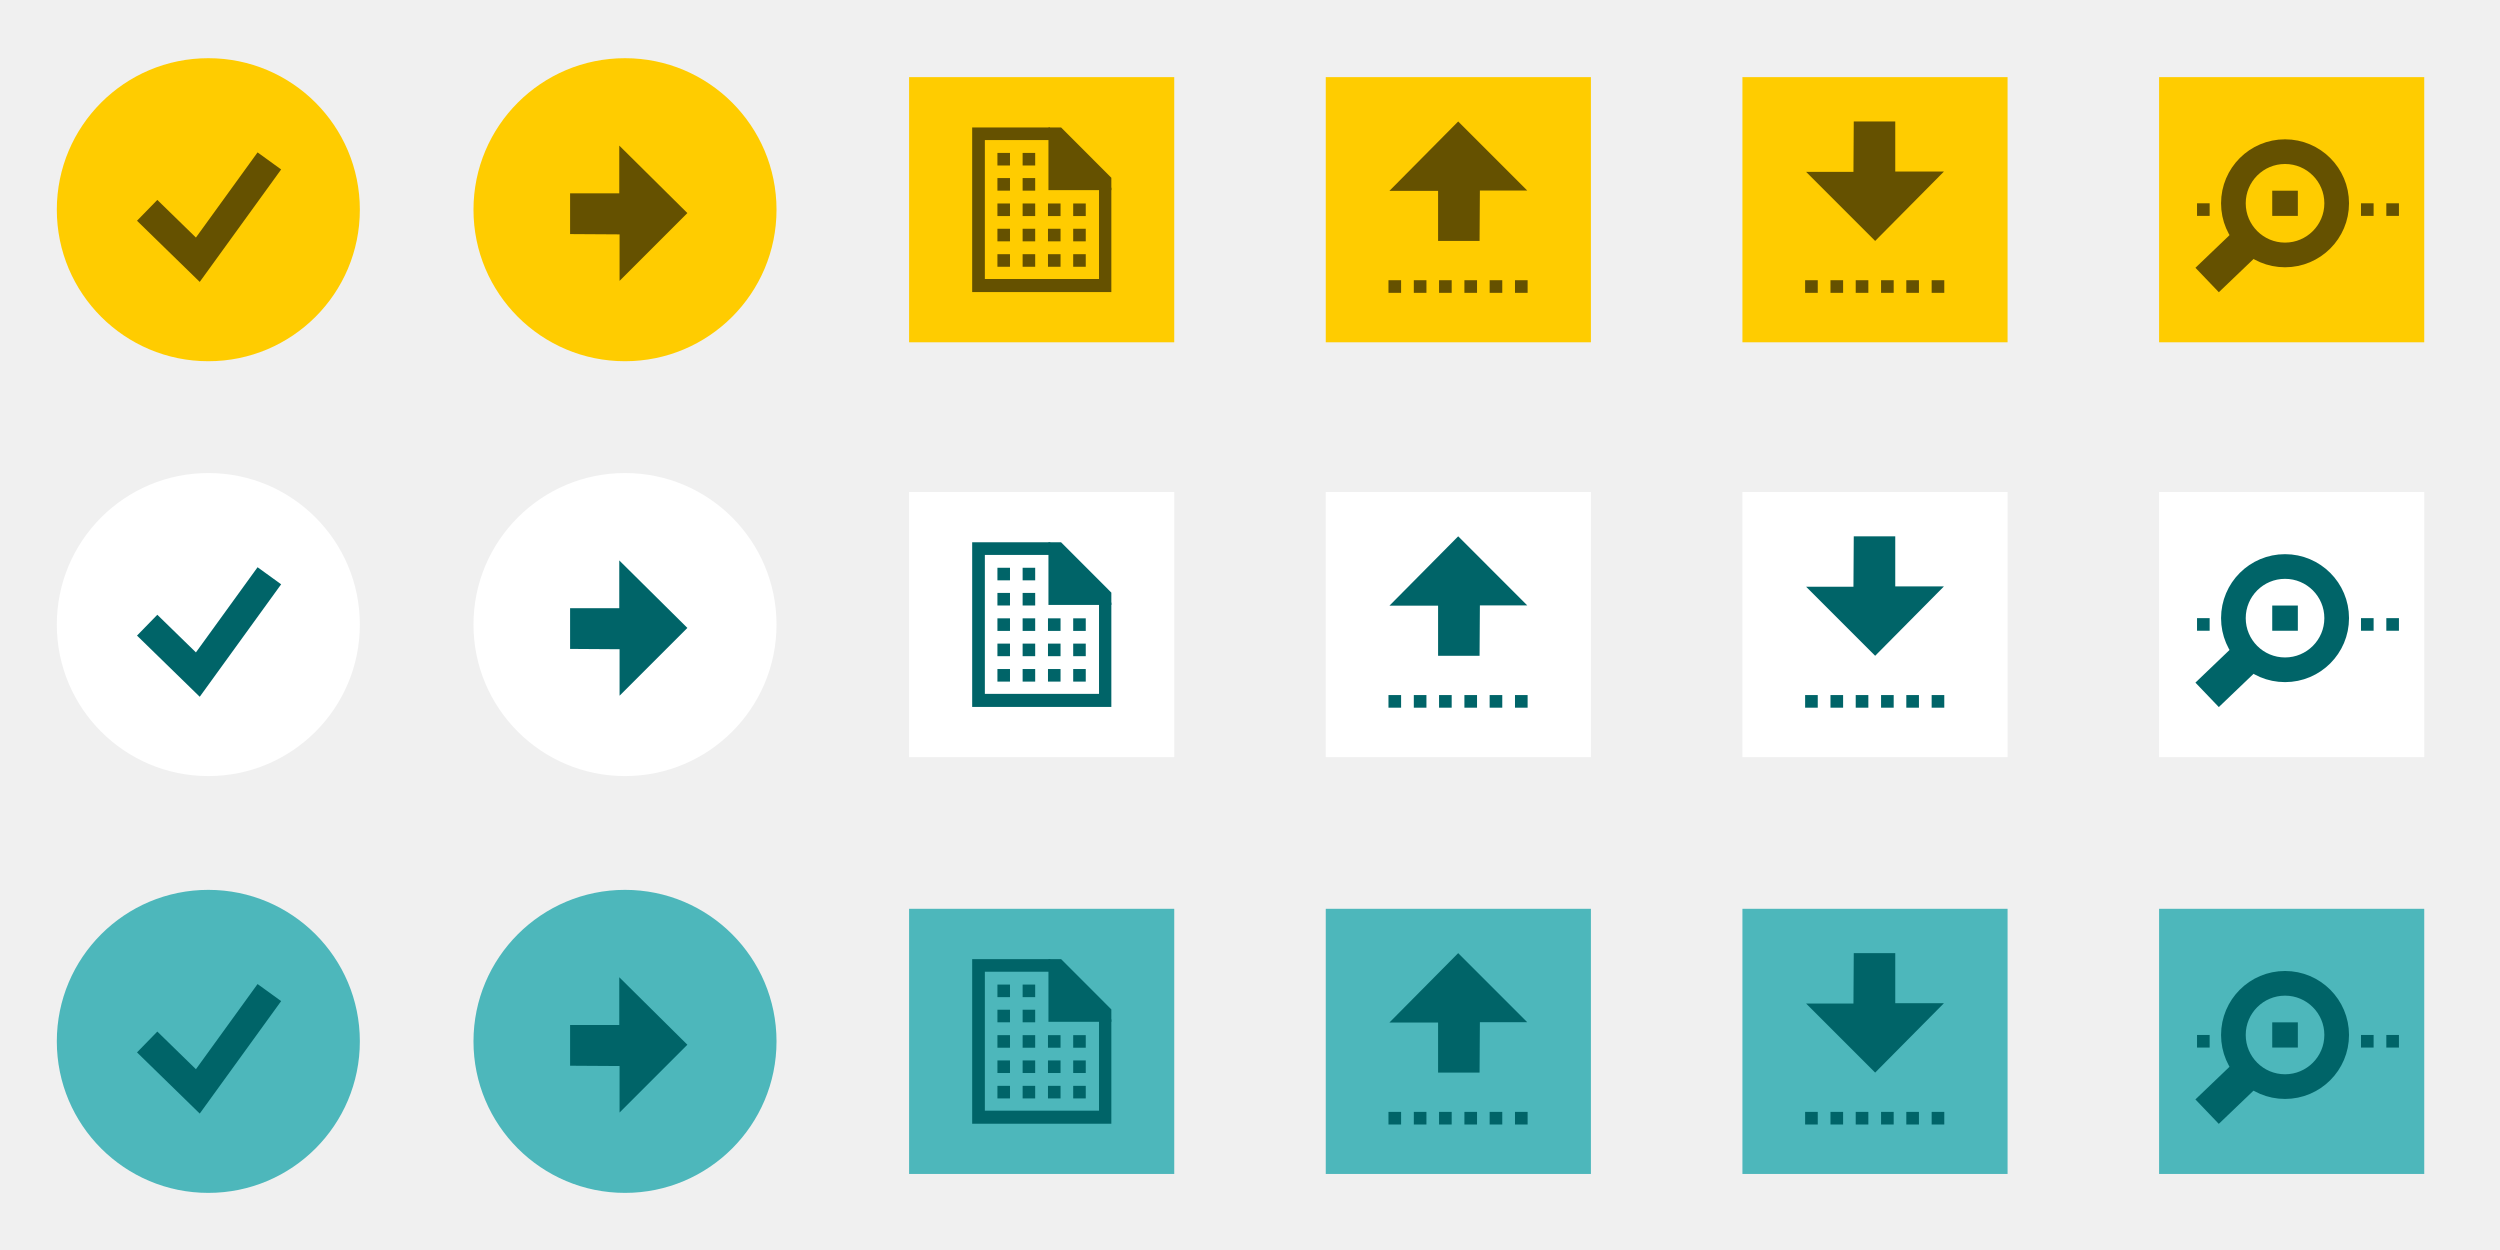
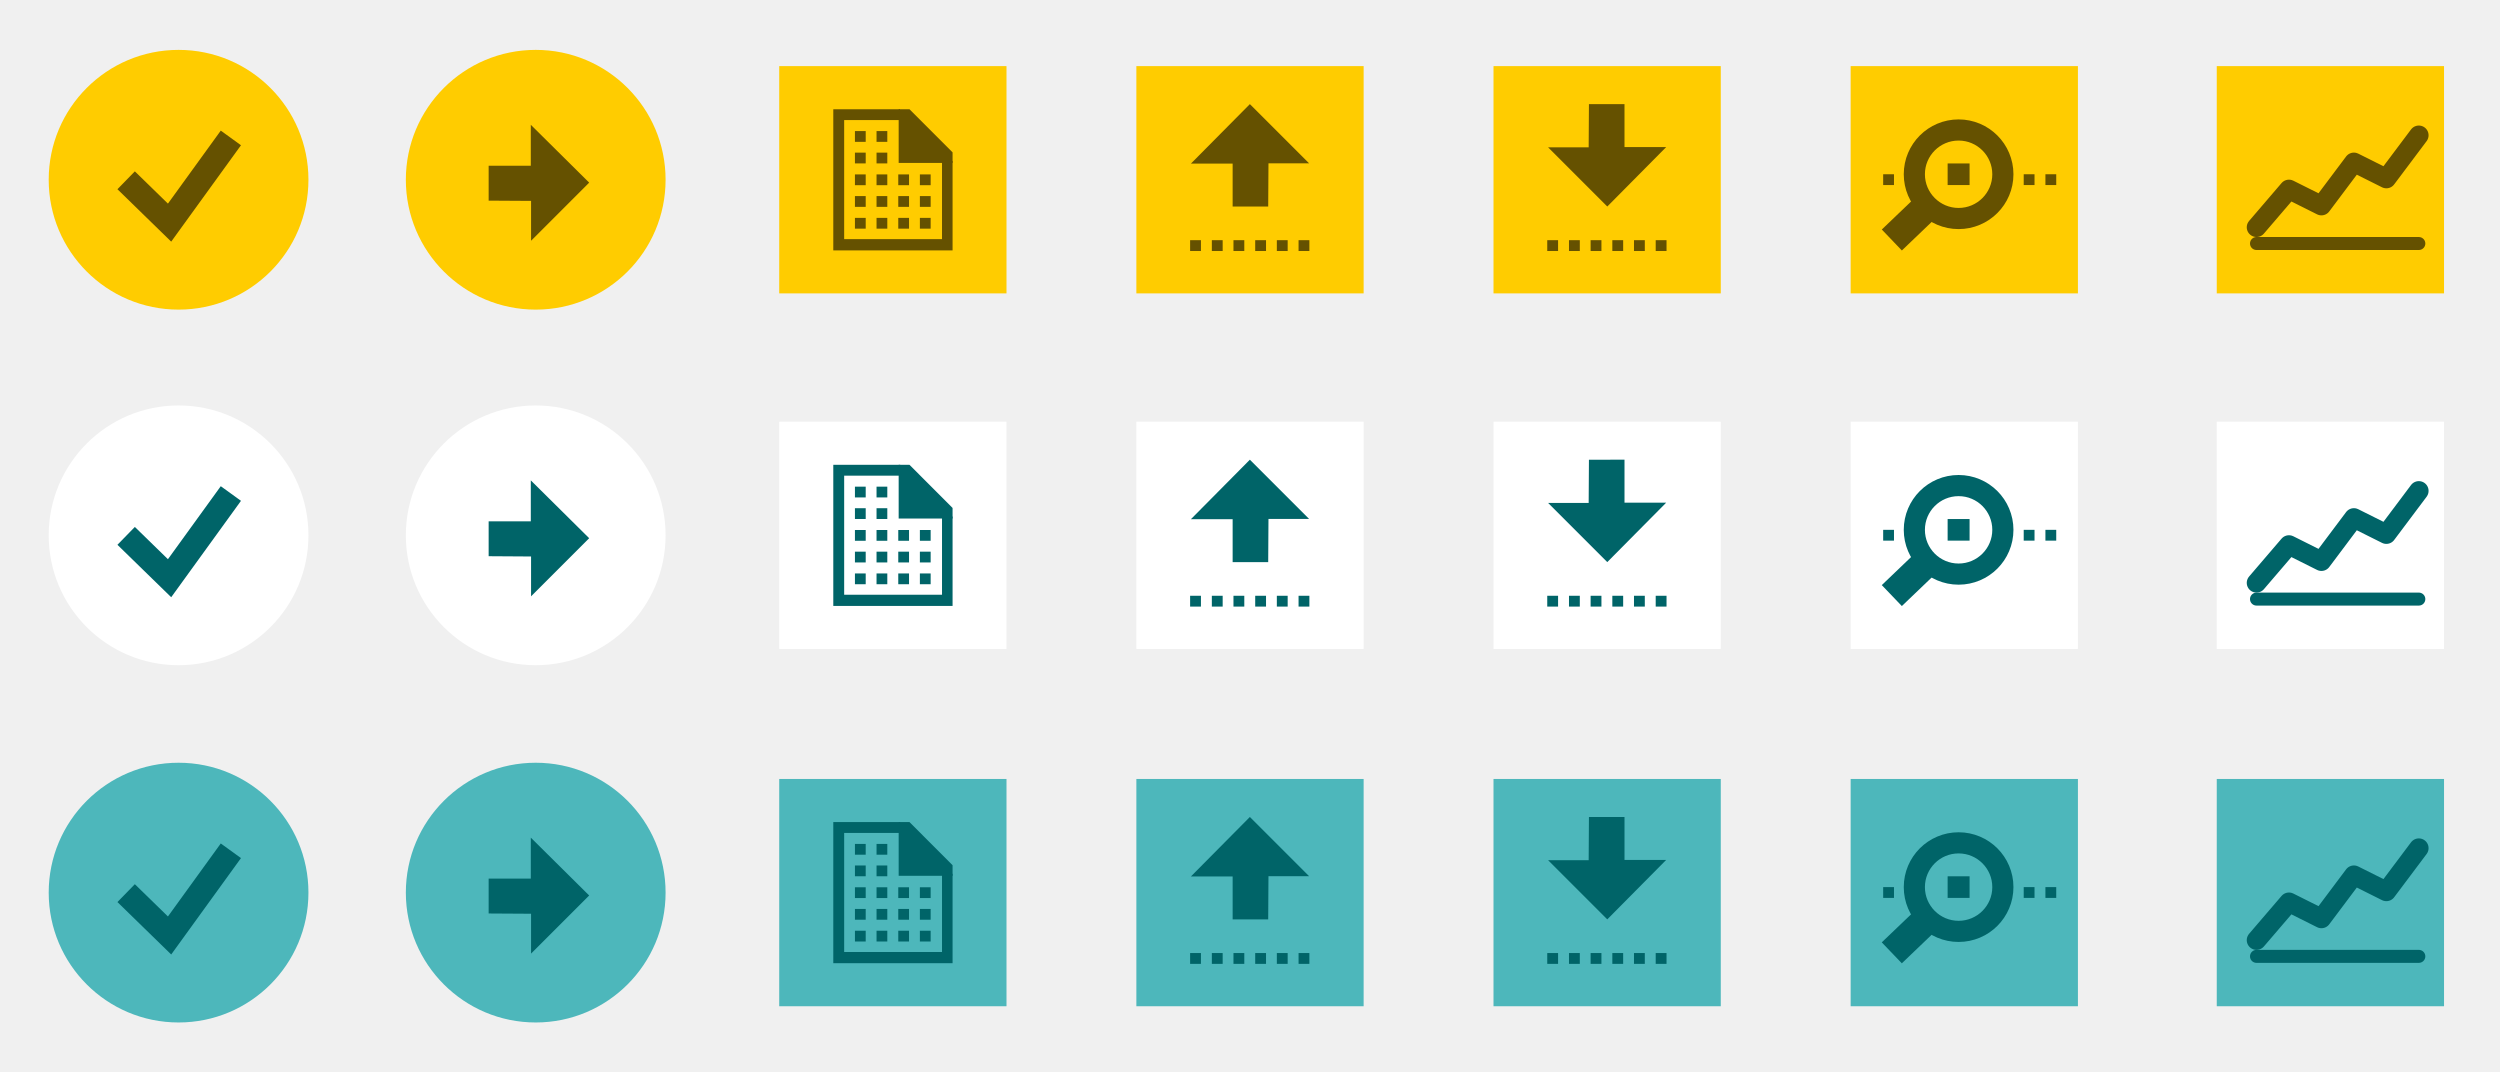
- <svg xmlns="http://www.w3.org/2000/svg" version="1.1" id="Layer_1" x="0px" y="0px" width="198px" height="99px" viewBox="0 0 198 99" enable-background="new 0 0 198 99" xml:space="preserve">
+ <svg xmlns="http://www.w3.org/2000/svg" version="1.1" id="Layer_1" x="0px" y="0px" width="231px" height="99px" viewBox="0 0 231 99" enable-background="new 0 0 231 99" xml:space="preserve">
  <defs id="defs325" />
  <g id="g5" transform="translate(-0.1200008,0)">
    <circle cx="16.62" cy="16.609" r="12" id="circle7" style="fill:#ffcc00" />
    <polyline stroke-miterlimit="10" points="21.453,12.745 15.788,20.571    11.775,16.658  " id="polyline9" style="fill:none;stroke:#655100;stroke-width:2.305;stroke-miterlimit:10" />
  </g>
  <g id="g11" transform="translate(-0.1200008,0)">
    <circle cx="16.62" cy="49.465" r="12" id="circle13" style="fill:#ffffff" />
    <polyline stroke-miterlimit="10" points="21.453,45.601 15.788,53.427    11.775,49.514  " id="polyline15" style="fill:none;stroke:#006468;stroke-width:2.305;stroke-miterlimit:10" />
  </g>
  <g id="g17" transform="translate(-0.1200008,0)">
    <circle cx="16.62" cy="82.477" r="12" id="circle19" style="fill:#4db7bb" />
    <polyline stroke-miterlimit="10" points="21.453,78.612 15.788,86.438    11.775,82.525  " id="polyline21" style="fill:none;stroke:#006468;stroke-width:2.305;stroke-miterlimit:10" />
  </g>
  <g id="g23" transform="translate(-0.2610016,0)">
    <circle cx="49.761" cy="16.609" r="12" id="circle25" style="fill:#ffcc00" />
    <polygon points="45.412,15.313 49.307,15.313 49.307,11.53 54.701,16.875 49.331,22.245 49.331,18.563 45.412,18.539 " id="polygon27" style="fill:#655100" />
  </g>
  <g id="g29" transform="translate(-0.2610016,0)">
    <circle cx="49.761" cy="49.465" r="12" id="circle31" style="fill:#ffffff" />
    <polygon points="45.412,48.169 49.307,48.169 49.307,44.386 54.701,49.731 49.331,55.101 49.331,51.419 45.412,51.394 " id="polygon33" style="fill:#006468" />
  </g>
  <g id="g35" transform="translate(-0.2610016,0)">
    <circle cx="49.761" cy="82.477" r="12" id="circle37" style="fill:#4db7bb" />
    <polygon points="45.412,81.18 49.307,81.18 49.307,77.397 54.701,82.743 49.331,88.113 49.331,84.43 45.412,84.406 " id="polygon39" style="fill:#006468" />
  </g>
  <g id="g41" transform="translate(-0.5439987,0)">
    <rect x="105.544" y="6.109" width="21" height="21" id="rect43" style="fill:#ffcc00" />
    <polygon points="114.44,19.083 114.44,15.116 110.586,15.116 116.032,9.621 121.502,15.091 117.751,15.091 117.726,19.083 " id="polygon45" style="fill:#655100" />
    <rect x="110.511" y="22.193" width="1" height="1" id="rect47" style="fill:#655100" />
    <rect x="112.518" y="22.193" width="1" height="1" id="rect49" style="fill:#655100" />
    <rect x="114.517" y="22.193" width="1" height="1" id="rect51" style="fill:#655100" />
    <rect x="116.525" y="22.193" width="1" height="1" id="rect53" style="fill:#655100" />
    <rect x="118.524" y="22.193" width="1" height="1" id="rect55" style="fill:#655100" />
    <rect x="120.531" y="22.193" width="1" height="1" id="rect57" style="fill:#655100" />
  </g>
  <g id="g59" transform="translate(-0.6860046,0)">
    <rect x="138.686" y="6.109" width="21" height="21" id="rect61" style="fill:#ffcc00" />
    <polygon points="150.79,9.621 150.79,13.588 154.644,13.588 149.198,19.083 143.728,13.612 147.479,13.613 147.504,9.621 " id="polygon63" style="fill:#655100" />
    <rect x="143.652" y="22.193" width="1" height="1" id="rect65" style="fill:#655100" />
    <rect x="145.66" y="22.193" width="1" height="1" id="rect67" style="fill:#655100" />
    <rect x="147.659" y="22.193" width="1" height="1" id="rect69" style="fill:#655100" />
    <rect x="149.666" y="22.193" width="1" height="1" id="rect71" style="fill:#655100" />
    <rect x="151.666" y="22.193" width="1" height="1" id="rect73" style="fill:#655100" />
    <rect x="153.673" y="22.193" width="1" height="1" id="rect75" style="fill:#655100" />
  </g>
  <g id="g77" transform="translate(-0.5439987,0)">
    <rect x="105.544" y="38.965" width="21" height="21" id="rect79" style="fill:#ffffff" />
    <polygon points="114.44,51.939 114.44,47.971 110.586,47.971 116.032,42.476 121.502,47.947 117.751,47.947 117.726,51.939 " id="polygon81" style="fill:#006468" />
    <rect x="110.511" y="55.049" width="1" height="1" id="rect83" style="fill:#006468" />
    <rect x="112.518" y="55.049" width="1" height="1" id="rect85" style="fill:#006468" />
    <rect x="114.517" y="55.049" width="1" height="1" id="rect87" style="fill:#006468" />
    <rect x="116.525" y="55.049" width="1" height="1" id="rect89" style="fill:#006468" />
    <rect x="118.524" y="55.049" width="1" height="1" id="rect91" style="fill:#006468" />
    <rect x="120.531" y="55.049" width="1" height="1" id="rect93" style="fill:#006468" />
  </g>
  <g id="g95" transform="translate(-0.6860046,0)">
    <rect x="138.686" y="38.965" width="21" height="21" id="rect97" style="fill:#ffffff" />
    <polygon points="150.79,42.476 150.79,46.444 154.644,46.444 149.198,51.939 143.728,46.468 147.479,46.468 147.504,42.477 " id="polygon99" style="fill:#006468" />
    <rect x="143.652" y="55.049" width="1" height="1" id="rect101" style="fill:#006468" />
    <rect x="145.66" y="55.049" width="1" height="1" id="rect103" style="fill:#006468" />
    <rect x="147.659" y="55.049" width="1" height="1" id="rect105" style="fill:#006468" />
    <rect x="149.666" y="55.049" width="1" height="1" id="rect107" style="fill:#006468" />
    <rect x="151.666" y="55.049" width="1" height="1" id="rect109" style="fill:#006468" />
    <rect x="153.673" y="55.049" width="1" height="1" id="rect111" style="fill:#006468" />
  </g>
  <g id="g113" transform="translate(-0.5439987,0)">
    <rect x="105.544" y="71.977" width="21" height="21" id="rect115" style="fill:#4db7bb" />
    <polygon points="114.44,84.95 114.44,80.983 110.586,80.983 116.032,75.488 121.502,80.959 117.751,80.958 117.726,84.95 " id="polygon117" style="fill:#006468" />
    <rect x="110.511" y="88.061" width="1" height="1" id="rect119" style="fill:#006468" />
    <rect x="112.518" y="88.061" width="1" height="1" id="rect121" style="fill:#006468" />
    <rect x="114.517" y="88.061" width="1" height="1" id="rect123" style="fill:#006468" />
    <rect x="116.525" y="88.061" width="1" height="1" id="rect125" style="fill:#006468" />
    <rect x="118.524" y="88.061" width="1" height="1" id="rect127" style="fill:#006468" />
    <rect x="120.531" y="88.061" width="1" height="1" id="rect129" style="fill:#006468" />
  </g>
  <g id="g131" transform="translate(-0.6860046,0)">
    <rect x="138.686" y="71.977" width="21" height="21" id="rect133" style="fill:#4db7bb" />
    <polygon points="150.79,75.488 150.79,79.455 154.644,79.455 149.198,84.95 143.728,79.48 147.479,79.48 147.504,75.488 " id="polygon135" style="fill:#006468" />
    <rect x="143.652" y="88.061" width="1" height="1" id="rect137" style="fill:#006468" />
    <rect x="145.66" y="88.061" width="1" height="1" id="rect139" style="fill:#006468" />
    <rect x="147.659" y="88.061" width="1" height="1" id="rect141" style="fill:#006468" />
    <rect x="149.666" y="88.061" width="1" height="1" id="rect143" style="fill:#006468" />
    <rect x="151.666" y="88.061" width="1" height="1" id="rect145" style="fill:#006468" />
    <rect x="153.673" y="88.061" width="1" height="1" id="rect147" style="fill:#006468" />
  </g>
  <g id="g149" transform="translate(-0.4029999,0)">
    <path d="M 87.445,22.097" id="path151" style="fill:#655100" />
    <rect x="72.403" y="6.109" width="21" height="21" id="rect153" style="fill:#ffcc00" />
    <polygon points="83.44,10.094 84.441,10.094 88.421,14.079 88.421,15.057 87.445,15.057 83.44,15.057 " id="polygon155" style="fill:#655100" />
    <polygon points="78.404,11.093 78.404,22.097 87.445,22.097 87.445,14.87 88.421,14.87 88.421,23.134 77.399,23.134 77.399,10.094 83.562,10.094 83.568,11.093 " id="polygon157" style="fill:#655100" />
    <rect x="79.399" y="12.111" width="0.995" height="0.996" id="rect159" style="fill:#655100" />
    <rect x="81.395" y="12.111" width="0.995" height="0.996" id="rect161" style="fill:#655100" />
    <rect x="79.399" y="14.103" width="0.995" height="0.996" id="rect163" style="fill:#655100" />
    <rect x="81.395" y="14.103" width="0.995" height="0.996" id="rect165" style="fill:#655100" />
    <rect x="79.399" y="16.116" width="0.995" height="0.996" id="rect167" style="fill:#655100" />
    <rect x="81.395" y="16.116" width="0.995" height="0.996" id="rect169" style="fill:#655100" />
    <rect x="83.403" y="16.116" width="0.995" height="0.996" id="rect171" style="fill:#655100" />
    <rect x="85.4" y="16.116" width="0.995" height="0.996" id="rect173" style="fill:#655100" />
    <rect x="79.399" y="18.118" width="0.995" height="0.996" id="rect175" style="fill:#655100" />
    <rect x="81.395" y="18.118" width="0.995" height="0.996" id="rect177" style="fill:#655100" />
    <rect x="79.399" y="20.132" width="0.995" height="0.996" id="rect179" style="fill:#655100" />
    <rect x="81.395" y="20.132" width="0.995" height="0.996" id="rect181" style="fill:#655100" />
    <rect x="83.403" y="18.118" width="0.995" height="0.996" id="rect183" style="fill:#655100" />
    <rect x="85.4" y="18.118" width="0.995" height="0.996" id="rect185" style="fill:#655100" />
    <rect x="83.403" y="20.132" width="0.995" height="0.996" id="rect187" style="fill:#655100" />
    <rect x="85.4" y="20.132" width="0.995" height="0.996" id="rect189" style="fill:#655100" />
  </g>
  <g id="g191" transform="translate(-0.4029999,0)">
    <path d="M 87.445,54.953" id="path193" style="fill:#006468" />
    <rect x="72.403" y="38.965" width="21" height="21" id="rect195" style="fill:#ffffff" />
    <polygon points="83.44,42.95 84.441,42.95 88.421,46.935 88.421,47.912 87.445,47.912 83.44,47.912 " id="polygon197" style="fill:#006468" />
    <polygon points="78.404,43.949 78.404,54.953 87.445,54.953 87.445,47.726 88.421,47.726 88.421,55.99 77.399,55.99 77.399,42.95 83.586,42.95 83.599,43.951 " id="polygon199" style="fill:#006468" />
    <rect x="79.399" y="44.967" width="0.995" height="0.996" id="rect201" style="fill:#006468" />
    <rect x="81.395" y="44.967" width="0.995" height="0.996" id="rect203" style="fill:#006468" />
    <rect x="79.399" y="46.959" width="0.995" height="0.996" id="rect205" style="fill:#006468" />
    <rect x="81.395" y="46.959" width="0.995" height="0.996" id="rect207" style="fill:#006468" />
    <rect x="79.399" y="48.972" width="0.995" height="0.996" id="rect209" style="fill:#006468" />
    <rect x="81.395" y="48.972" width="0.995" height="0.996" id="rect211" style="fill:#006468" />
    <rect x="83.403" y="48.972" width="0.995" height="0.996" id="rect213" style="fill:#006468" />
    <rect x="85.4" y="48.972" width="0.995" height="0.996" id="rect215" style="fill:#006468" />
    <rect x="79.399" y="50.974" width="0.995" height="0.996" id="rect217" style="fill:#006468" />
    <rect x="81.395" y="50.974" width="0.995" height="0.996" id="rect219" style="fill:#006468" />
    <rect x="79.399" y="52.987" width="0.995" height="0.996" id="rect221" style="fill:#006468" />
    <rect x="81.395" y="52.987" width="0.995" height="0.996" id="rect223" style="fill:#006468" />
    <rect x="83.403" y="50.974" width="0.995" height="0.996" id="rect225" style="fill:#006468" />
    <rect x="85.4" y="50.974" width="0.995" height="0.996" id="rect227" style="fill:#006468" />
    <rect x="83.403" y="52.987" width="0.995" height="0.996" id="rect229" style="fill:#006468" />
    <rect x="85.4" y="52.987" width="0.995" height="0.996" id="rect231" style="fill:#006468" />
  </g>
  <g id="g233" transform="translate(-0.4029999,0)">
    <path d="M 87.445,87.965" id="path235" style="fill:#006468" />
    <rect x="72.403" y="71.977" width="21" height="21" id="rect237" style="fill:#4db7bb" />
    <polygon points="83.44,75.961 84.441,75.961 88.421,79.946 88.421,80.924 87.445,80.924 83.44,80.924 " id="polygon239" style="fill:#006468" />
    <polygon points="78.404,76.961 78.404,87.965 87.445,87.965 87.445,80.738 88.421,80.738 88.421,89.002 77.399,89.002 77.399,75.961 83.586,75.961 83.599,76.963 " id="polygon241" style="fill:#006468" />
    <rect x="79.399" y="77.978" width="0.995" height="0.996" id="rect243" style="fill:#006468" />
    <rect x="81.395" y="77.978" width="0.995" height="0.996" id="rect245" style="fill:#006468" />
    <rect x="79.399" y="79.97" width="0.995" height="0.996" id="rect247" style="fill:#006468" />
    <rect x="81.395" y="79.97" width="0.995" height="0.996" id="rect249" style="fill:#006468" />
    <rect x="79.399" y="81.984" width="0.995" height="0.996" id="rect251" style="fill:#006468" />
    <rect x="81.395" y="81.984" width="0.995" height="0.996" id="rect253" style="fill:#006468" />
    <rect x="83.403" y="81.984" width="0.995" height="0.996" id="rect255" style="fill:#006468" />
    <rect x="85.4" y="81.984" width="0.995" height="0.996" id="rect257" style="fill:#006468" />
    <rect x="79.399" y="83.986" width="0.995" height="0.996" id="rect259" style="fill:#006468" />
    <rect x="81.395" y="83.986" width="0.995" height="0.996" id="rect261" style="fill:#006468" />
    <rect x="79.399" y="85.999" width="0.995" height="0.996" id="rect263" style="fill:#006468" />
    <rect x="81.395" y="85.999" width="0.995" height="0.996" id="rect265" style="fill:#006468" />
    <rect x="83.403" y="83.986" width="0.995" height="0.996" id="rect267" style="fill:#006468" />
    <rect x="85.4" y="83.986" width="0.995" height="0.996" id="rect269" style="fill:#006468" />
    <rect x="83.403" y="85.999" width="0.995" height="0.996" id="rect271" style="fill:#006468" />
    <rect x="85.4" y="85.999" width="0.995" height="0.996" id="rect273" style="fill:#006468" />
  </g>
  <g id="g275" transform="translate(-0.8280029,0)">
    <rect x="171.828" y="6.109" width="21" height="21" id="rect277" style="fill:#ffcc00" />
    <rect x="187.819" y="16.101" width="0.999" height="0.998" id="rect279" style="fill:#655100" />
    <rect x="189.825" y="16.101" width="0.999" height="0.998" id="rect281" style="fill:#655100" />
    <rect x="174.833" y="16.101" width="0.999" height="0.998" id="rect283" style="fill:#655100" />
    <circle stroke-miterlimit="10" cx="181.803" cy="16.101" r="4.09" id="circle285" style="fill:none;stroke:#655100;stroke-width:1.954;stroke-miterlimit:10" />
    <rect x="175.895" y="18.428" transform="matrix(0.6915,0.7224,-0.7224,0.6915,69.5827,-121.6599)" width="2.68" height="4.423" id="rect287" style="fill:#655100" />
    <rect x="180.789" y="15.103" width="2.028" height="1.996" id="rect289" style="fill:#655100" />
  </g>
  <g id="g291" transform="translate(-0.8280029,0)">
    <rect x="171.828" y="38.965" width="21" height="21" id="rect293" style="fill:#ffffff" />
    <rect x="187.819" y="48.957" width="0.999" height="0.998" id="rect295" style="fill:#006468" />
    <rect x="189.825" y="48.957" width="0.999" height="0.998" id="rect297" style="fill:#006468" />
    <rect x="174.833" y="48.957" width="0.999" height="0.998" id="rect299" style="fill:#006468" />
    <circle stroke-miterlimit="10" cx="181.803" cy="48.957" r="4.09" id="circle301" style="fill:none;stroke:#006468;stroke-width:1.954;stroke-miterlimit:10" />
    <rect x="175.895" y="51.284" transform="matrix(0.6915,0.7224,-0.7224,0.6915,93.3163,-111.5246)" width="2.68" height="4.423" id="rect303" style="fill:#006468" />
    <rect x="180.789" y="47.959" width="2.028" height="1.996" id="rect305" style="fill:#006468" />
  </g>
  <g id="g307" transform="translate(-0.8280029,0)">
    <rect x="171.828" y="71.977" width="21" height="21" id="rect309" style="fill:#4db7bb" />
    <rect x="187.819" y="81.969" width="0.999" height="0.998" id="rect311" style="fill:#006468" />
    <rect x="189.825" y="81.969" width="0.999" height="0.998" id="rect313" style="fill:#006468" />
    <rect x="174.833" y="81.969" width="0.999" height="0.998" id="rect315" style="fill:#006468" />
    <circle stroke-miterlimit="10" cx="181.803" cy="81.969" r="4.09" id="circle317" style="fill:none;stroke:#006468;stroke-width:1.954;stroke-miterlimit:10" />
    <rect x="175.895" y="84.296" transform="matrix(0.6915,0.7224,-0.7224,0.6915,117.1625,-101.3412)" width="2.68" height="4.423" id="rect319" style="fill:#006468" />
    <rect x="180.789" y="80.97" width="2.028" height="1.996" id="rect321" style="fill:#006468" />
  </g>
+   <g id="plotter-inactive" transform="translate(0,0)">
+     <rect x="204.828" y="6.109" width="21" height="21" style="fill:#ffcc00" />
+     <polyline points="208.5,21 211.5,17.5 214.5,19 217.5,15 220.5,16.5 223.5,12.5" style="fill:none;stroke:#655100;stroke-width:1.8;stroke-linecap:round;stroke-linejoin:round" />
+     <line x1="208.5" y1="22.5" x2="223.5" y2="22.5" style="stroke:#655100;stroke-width:1.2;stroke-linecap:round" />
+   </g>
+   <g id="plotter-rollover" transform="translate(0,0)">
+     <rect x="204.828" y="38.965" width="21" height="21" style="fill:#ffffff" />
+     <polyline points="208.5,53.856 211.5,50.356 214.5,51.856 217.5,47.856 220.5,49.356 223.5,45.356" style="fill:none;stroke:#006468;stroke-width:1.8;stroke-linecap:round;stroke-linejoin:round" />
+     <line x1="208.5" y1="55.356" x2="223.5" y2="55.356" style="stroke:#006468;stroke-width:1.2;stroke-linecap:round" />
+   </g>
+   <g id="plotter-active" transform="translate(0,0)">
+     <rect x="204.828" y="71.977" width="21" height="21" style="fill:#4db7bb" />
+     <polyline points="208.5,86.868 211.5,83.368 214.5,84.868 217.5,80.868 220.5,82.368 223.5,78.368" style="fill:none;stroke:#006468;stroke-width:1.8;stroke-linecap:round;stroke-linejoin:round" />
+     <line x1="208.5" y1="88.368" x2="223.5" y2="88.368" style="stroke:#006468;stroke-width:1.2;stroke-linecap:round" />
+   </g>
</svg>
